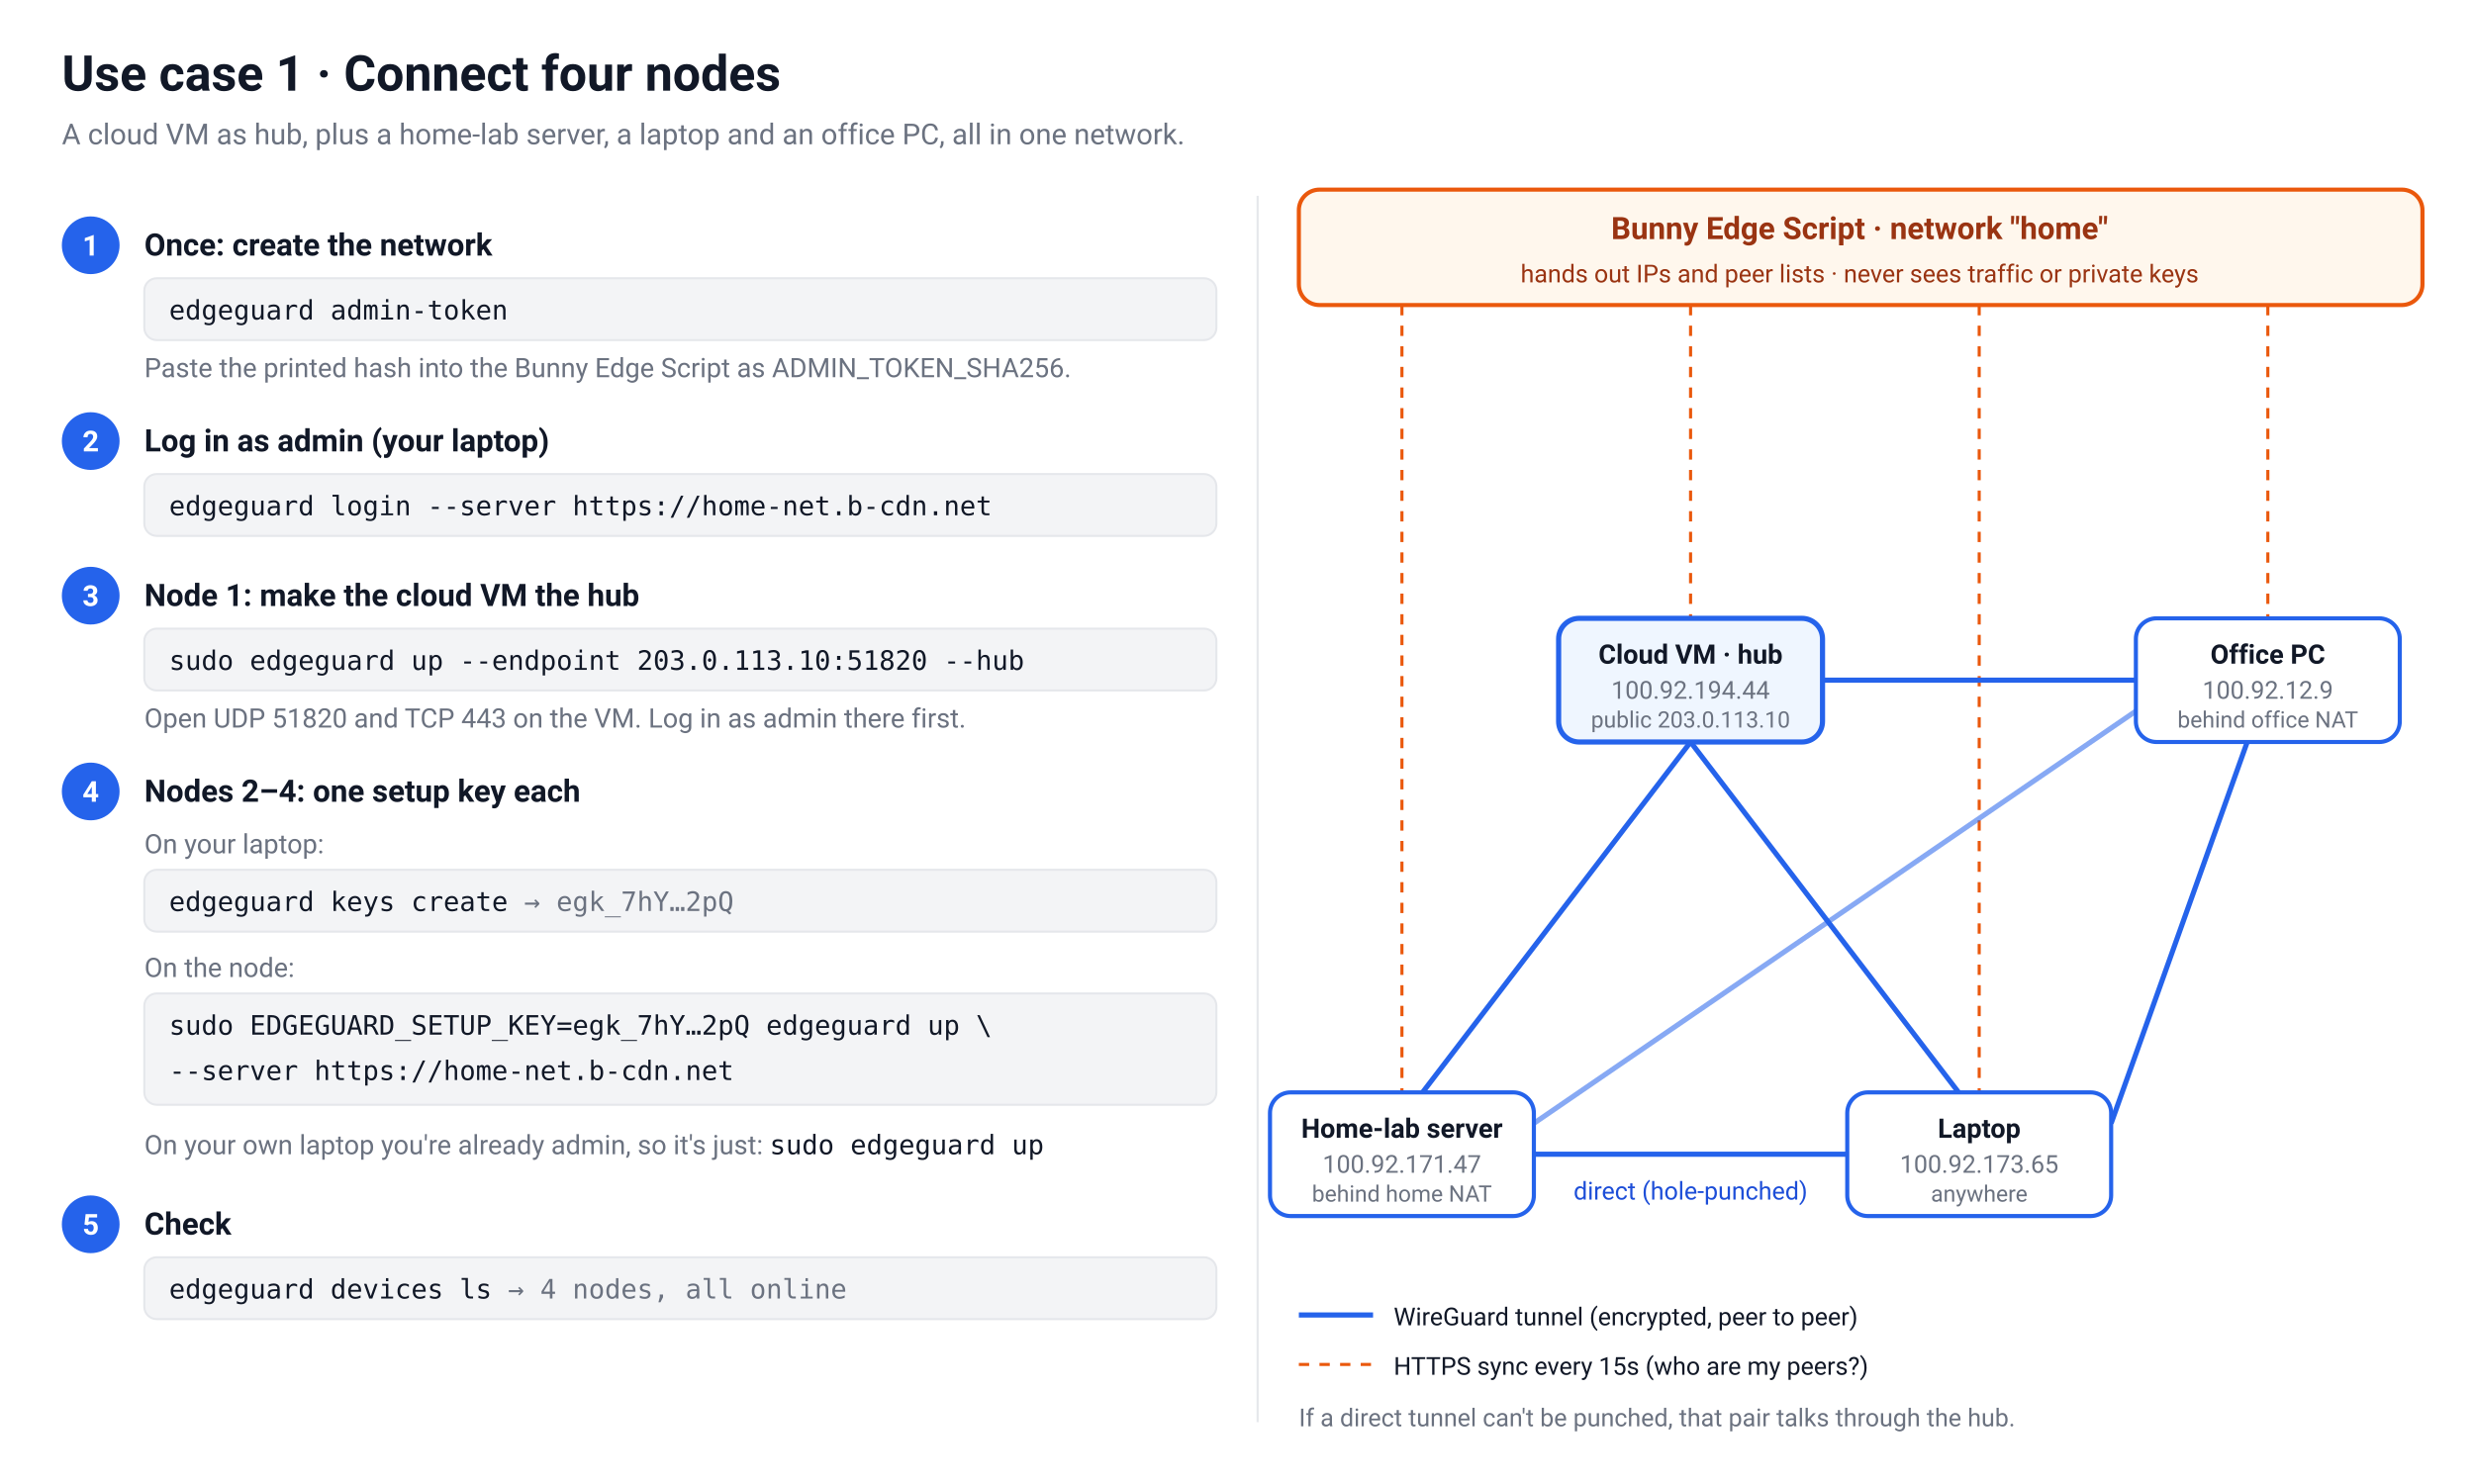
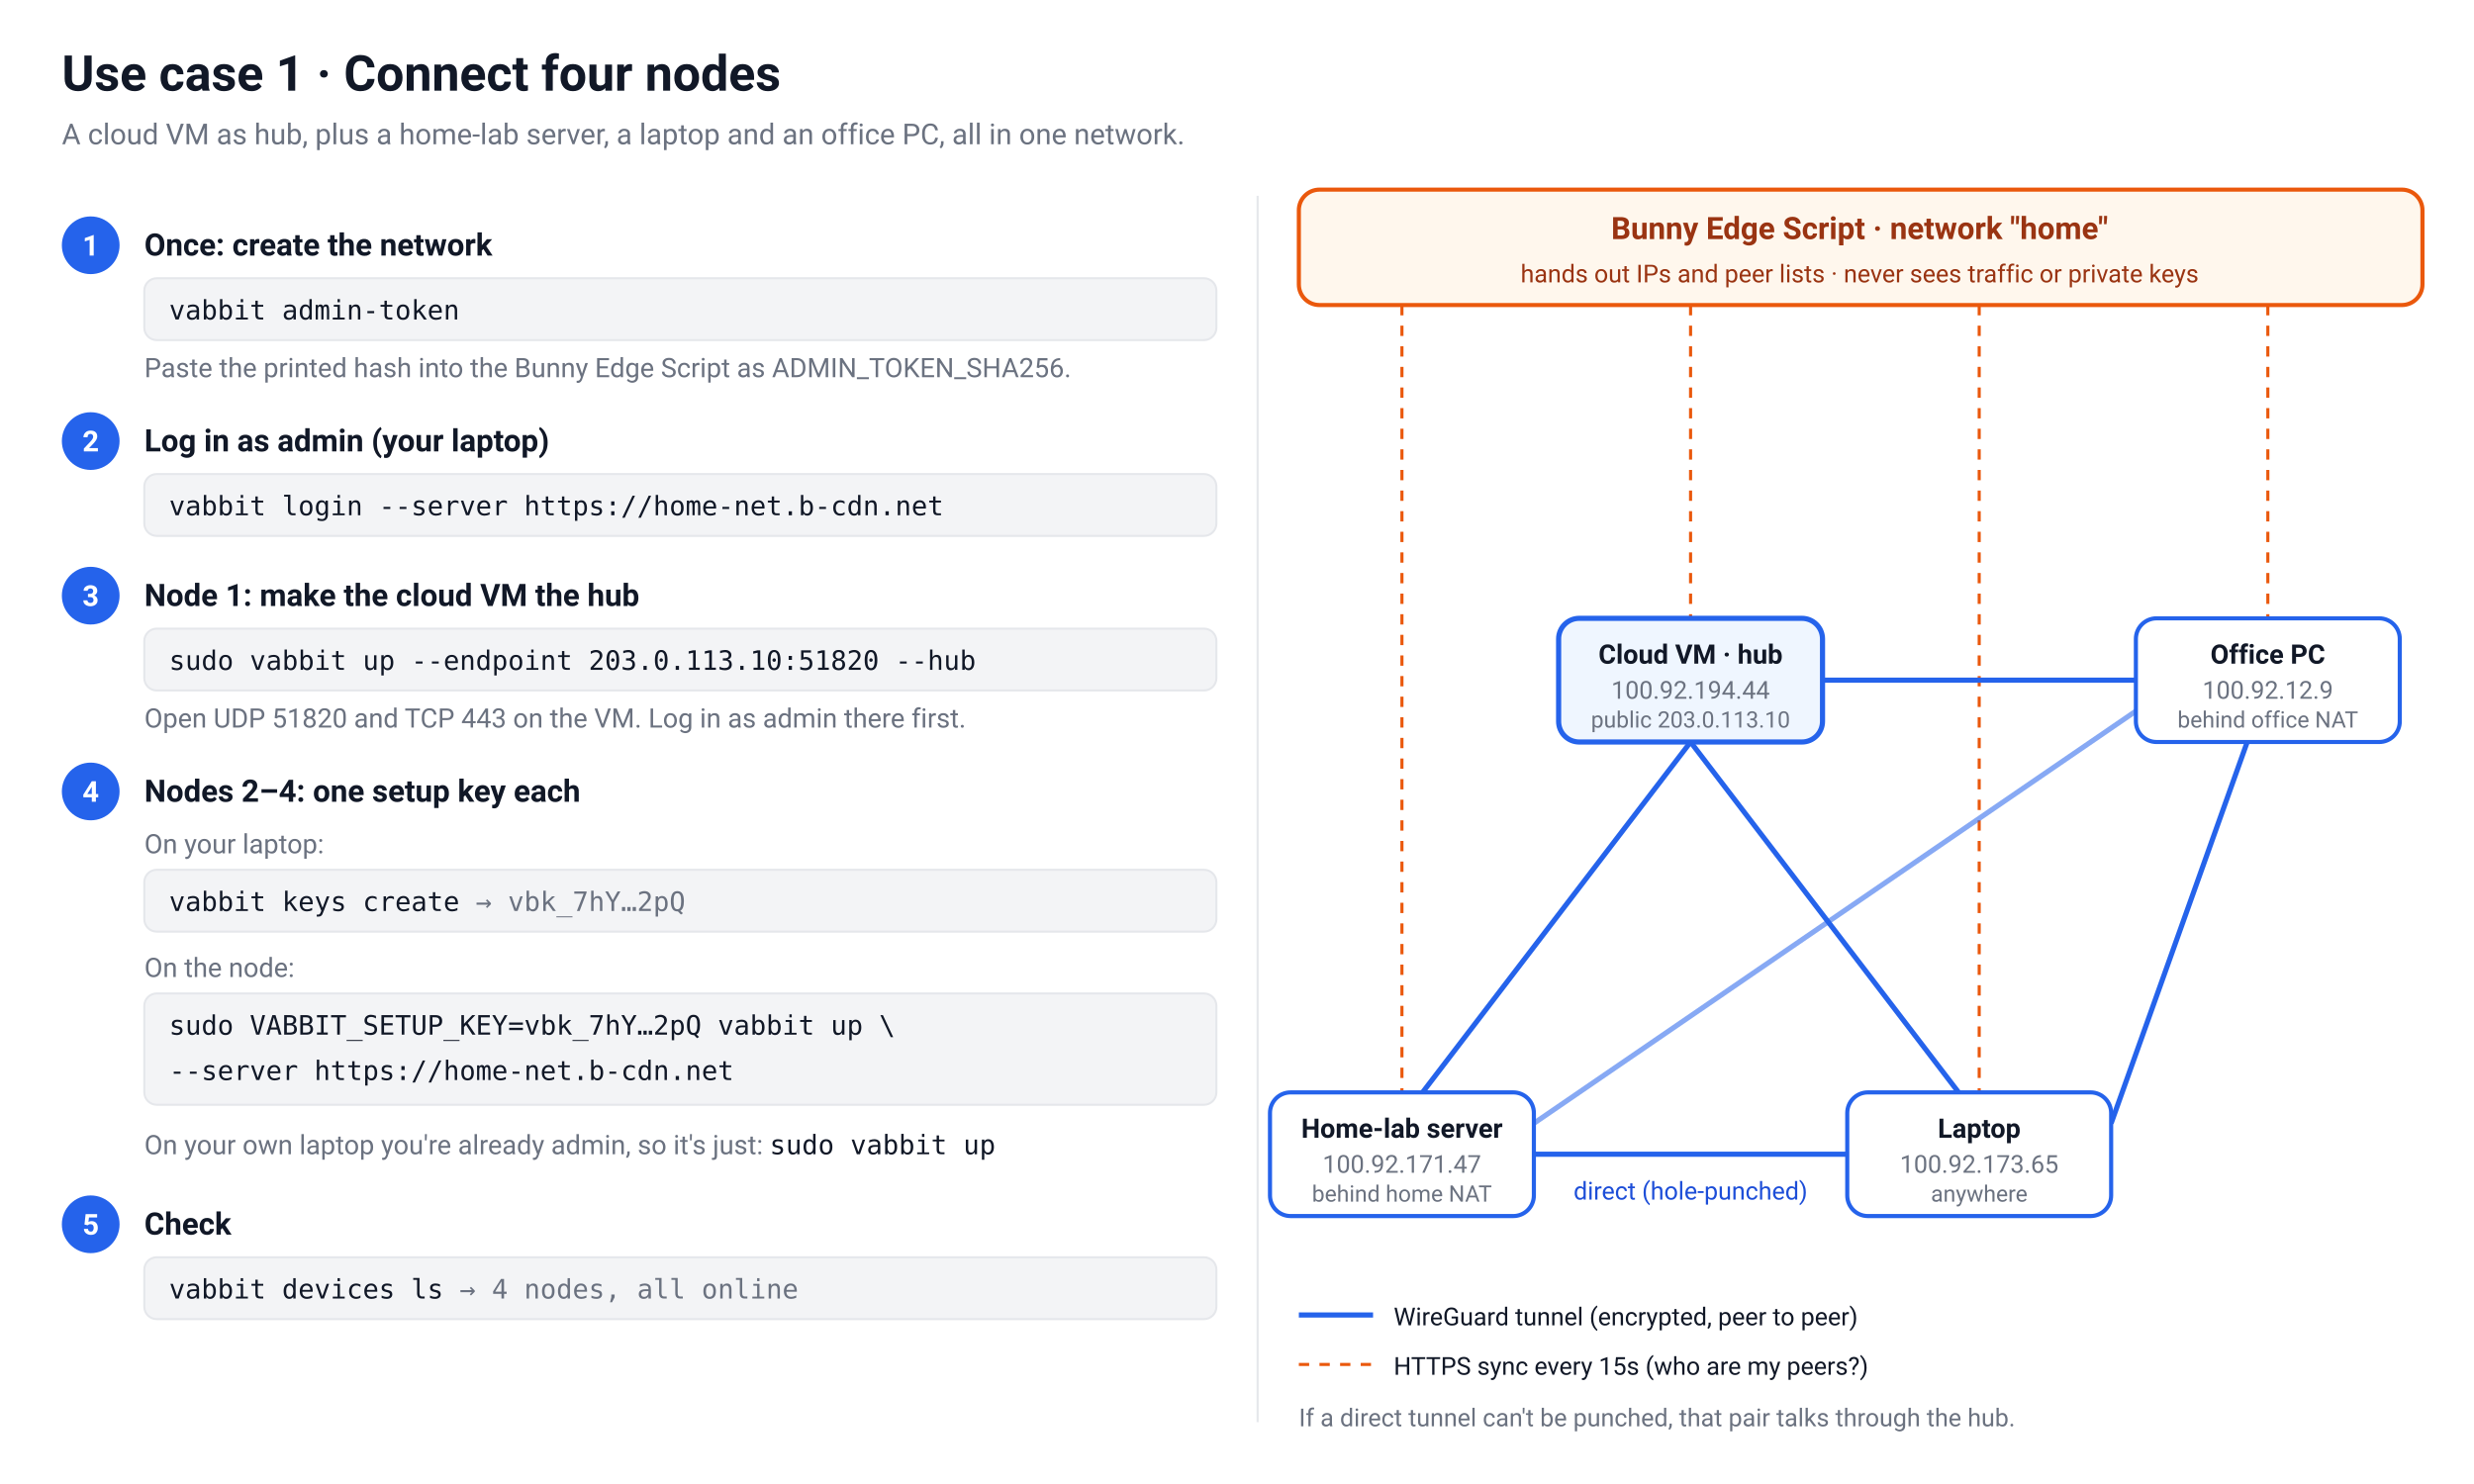
<svg xmlns="http://www.w3.org/2000/svg" viewBox="0 0 1200 720" width="1200" height="720" font-family="system-ui, -apple-system, 'Segoe UI', Roboto, sans-serif">
  <style>
    .t { fill: #111827; }
    .m { fill: #6b7280; }
    .code { white-space: pre; font-family: ui-monospace, 'SF Mono', Menlo, Consolas, monospace; font-size: 13px; fill: #111827; }
    .codebox { fill: #f3f4f6; stroke: #e5e7eb; }
    .num { fill: #2563eb; }
    .numtxt { fill: #ffffff; font-weight: 700; font-size: 14px; }
    .step { font-size: 15px; font-weight: 600; fill: #111827; }
    .node { fill: #ffffff; stroke: #2563eb; stroke-width: 2; }
    .hub { fill: #eff6ff; stroke: #2563eb; stroke-width: 2.5; }
    .wg { stroke: #2563eb; stroke-width: 2.5; fill: none; }
    .sync { stroke: #ea580c; stroke-width: 1.5; stroke-dasharray: 5 5; fill: none; }
  </style>
  <rect width="1200" height="720" fill="#ffffff" />
  <text x="30" y="44" font-size="24" font-weight="700" class="t">Use case 1 · Connect four nodes</text>
  <text x="30" y="70" font-size="14" class="m">A cloud VM as hub, plus a home-lab server, a laptop and an office PC, all in one network.</text>
  <g transform="translate(30,105)">
    <circle cx="14" cy="14" r="14" class="num" />
    <text x="14" y="19" text-anchor="middle" class="numtxt">1</text>
    <text x="40" y="19" class="step">Once: create the network</text>
    <rect x="40" y="30" width="520" height="30" rx="6" class="codebox" />
-     <text x="52" y="50" class="code">edgeguard admin-token</text>
+     <text x="52" y="50" class="code">vabbit admin-token</text>
    <text x="40" y="78" font-size="13" class="m">Paste the printed hash into the Bunny Edge Script as ADMIN_TOKEN_SHA256.</text>
  </g>
  <g transform="translate(30,200)">
    <circle cx="14" cy="14" r="14" class="num" />
    <text x="14" y="19" text-anchor="middle" class="numtxt">2</text>
    <text x="40" y="19" class="step">Log in as admin (your laptop)</text>
    <rect x="40" y="30" width="520" height="30" rx="6" class="codebox" />
-     <text x="52" y="50" class="code">edgeguard login --server https://home-net.b-cdn.net</text>
+     <text x="52" y="50" class="code">vabbit login --server https://home-net.b-cdn.net</text>
  </g>
  <g transform="translate(30,275)">
    <circle cx="14" cy="14" r="14" class="num" />
    <text x="14" y="19" text-anchor="middle" class="numtxt">3</text>
    <text x="40" y="19" class="step">Node 1: make the cloud VM the hub</text>
    <rect x="40" y="30" width="520" height="30" rx="6" class="codebox" />
-     <text x="52" y="50" class="code">sudo edgeguard up --endpoint 203.0.113.10:51820 --hub</text>
+     <text x="52" y="50" class="code">sudo vabbit up --endpoint 203.0.113.10:51820 --hub</text>
    <text x="40" y="78" font-size="13" class="m">Open UDP 51820 and TCP 443 on the VM. Log in as admin there first.</text>
  </g>
  <g transform="translate(30,370)">
    <circle cx="14" cy="14" r="14" class="num" />
    <text x="14" y="19" text-anchor="middle" class="numtxt">4</text>
    <text x="40" y="19" class="step">Nodes 2–4: one setup key each</text>
    <text x="40" y="44" font-size="13" class="m">On your laptop:</text>
    <rect x="40" y="52" width="520" height="30" rx="6" class="codebox" />
-     <text x="52" y="72" class="code">edgeguard keys create        <tspan class="m">→ egk_7hY…2pQ</tspan>
+     <text x="52" y="72" class="code">vabbit keys create        <tspan class="m">→ vbk_7hY…2pQ</tspan>
    </text>
    <text x="40" y="104" font-size="13" class="m">On the node:</text>
    <rect x="40" y="112" width="520" height="54" rx="6" class="codebox" />
-     <text x="52" y="132" class="code">sudo EDGEGUARD_SETUP_KEY=egk_7hY…2pQ edgeguard up \</text>
+     <text x="52" y="132" class="code">sudo VABBIT_SETUP_KEY=vbk_7hY…2pQ vabbit up \</text>
    <text x="52" y="154" class="code">    --server https://home-net.b-cdn.net</text>
-     <text x="40" y="190" font-size="13" class="m">On your own laptop you're already admin, so it's just: <tspan class="code">sudo edgeguard up</tspan>
+     <text x="40" y="190" font-size="13" class="m">On your own laptop you're already admin, so it's just: <tspan class="code">sudo vabbit up</tspan>
    </text>
  </g>
  <g transform="translate(30,580)">
    <circle cx="14" cy="14" r="14" class="num" />
    <text x="14" y="19" text-anchor="middle" class="numtxt">5</text>
    <text x="40" y="19" class="step">Check</text>
    <rect x="40" y="30" width="520" height="30" rx="6" class="codebox" />
-     <text x="52" y="50" class="code">edgeguard devices ls         <tspan class="m">→ 4 nodes, all online</tspan>
+     <text x="52" y="50" class="code">vabbit devices ls         <tspan class="m">→ 4 nodes, all online</tspan>
    </text>
  </g>
  <line x1="610" y1="95" x2="610" y2="690" stroke="#e5e7eb" />
  <rect x="630" y="92" width="545" height="56" rx="10" fill="#fff7ed" stroke="#ea580c" stroke-width="2" />
  <text x="902" y="116" text-anchor="middle" font-size="15" font-weight="700" fill="#9a3412">Bunny Edge Script · network "home"</text>
  <text x="902" y="137" text-anchor="middle" font-size="12" fill="#9a3412">hands out IPs and peer lists · never sees traffic or private keys</text>
  <line x1="680" y1="148" x2="680" y2="530" class="sync" />
  <line x1="820" y1="148" x2="820" y2="300" class="sync" />
  <line x1="960" y1="148" x2="960" y2="530" class="sync" />
  <line x1="1100" y1="148" x2="1100" y2="300" class="sync" />
  <line x1="820" y1="360" x2="690" y2="530" class="wg" />
  <line x1="820" y1="360" x2="950" y2="530" class="wg" />
  <line x1="884" y1="330" x2="1036" y2="330" class="wg" />
  <line x1="744" y1="560" x2="896" y2="560" class="wg" />
  <line x1="1024" y1="545" x2="1090" y2="360" class="wg" />
  <line x1="744" y1="545" x2="1036" y2="345" class="wg" stroke-opacity="0.55" />
  <text x="820" y="582" text-anchor="middle" font-size="12" fill="#1d4ed8">direct (hole-punched)</text>
  <rect x="756" y="300" width="128" height="60" rx="10" class="hub" />
  <text x="820" y="322" text-anchor="middle" font-size="13" font-weight="700" class="t">Cloud VM · hub</text>
  <text x="820" y="339" text-anchor="middle" font-size="12" class="m">100.92.194.44</text>
  <text x="820" y="353" text-anchor="middle" font-size="11" class="m">public 203.0.113.10</text>
  <rect x="1036" y="300" width="128" height="60" rx="10" class="node" />
  <text x="1100" y="322" text-anchor="middle" font-size="13" font-weight="700" class="t">Office PC</text>
  <text x="1100" y="339" text-anchor="middle" font-size="12" class="m">100.92.12.9</text>
  <text x="1100" y="353" text-anchor="middle" font-size="11" class="m">behind office NAT</text>
  <rect x="616" y="530" width="128" height="60" rx="10" class="node" />
  <text x="680" y="552" text-anchor="middle" font-size="13" font-weight="700" class="t">Home-lab server</text>
  <text x="680" y="569" text-anchor="middle" font-size="12" class="m">100.92.171.47</text>
  <text x="680" y="583" text-anchor="middle" font-size="11" class="m">behind home NAT</text>
  <rect x="896" y="530" width="128" height="60" rx="10" class="node" />
  <text x="960" y="552" text-anchor="middle" font-size="13" font-weight="700" class="t">Laptop</text>
  <text x="960" y="569" text-anchor="middle" font-size="12" class="m">100.92.173.65</text>
  <text x="960" y="583" text-anchor="middle" font-size="11" class="m">anywhere</text>
  <g transform="translate(630,630)">
    <line x1="0" y1="8" x2="36" y2="8" class="wg" />
    <text x="46" y="13" font-size="12" class="t">WireGuard tunnel (encrypted, peer to peer)</text>
    <line x1="0" y1="32" x2="36" y2="32" class="sync" />
    <text x="46" y="37" font-size="12" class="t">HTTPS sync every 15s (who are my peers?)</text>
    <text x="0" y="62" font-size="12" class="m">If a direct tunnel can't be punched, that pair talks through the hub.</text>
  </g>
</svg>
